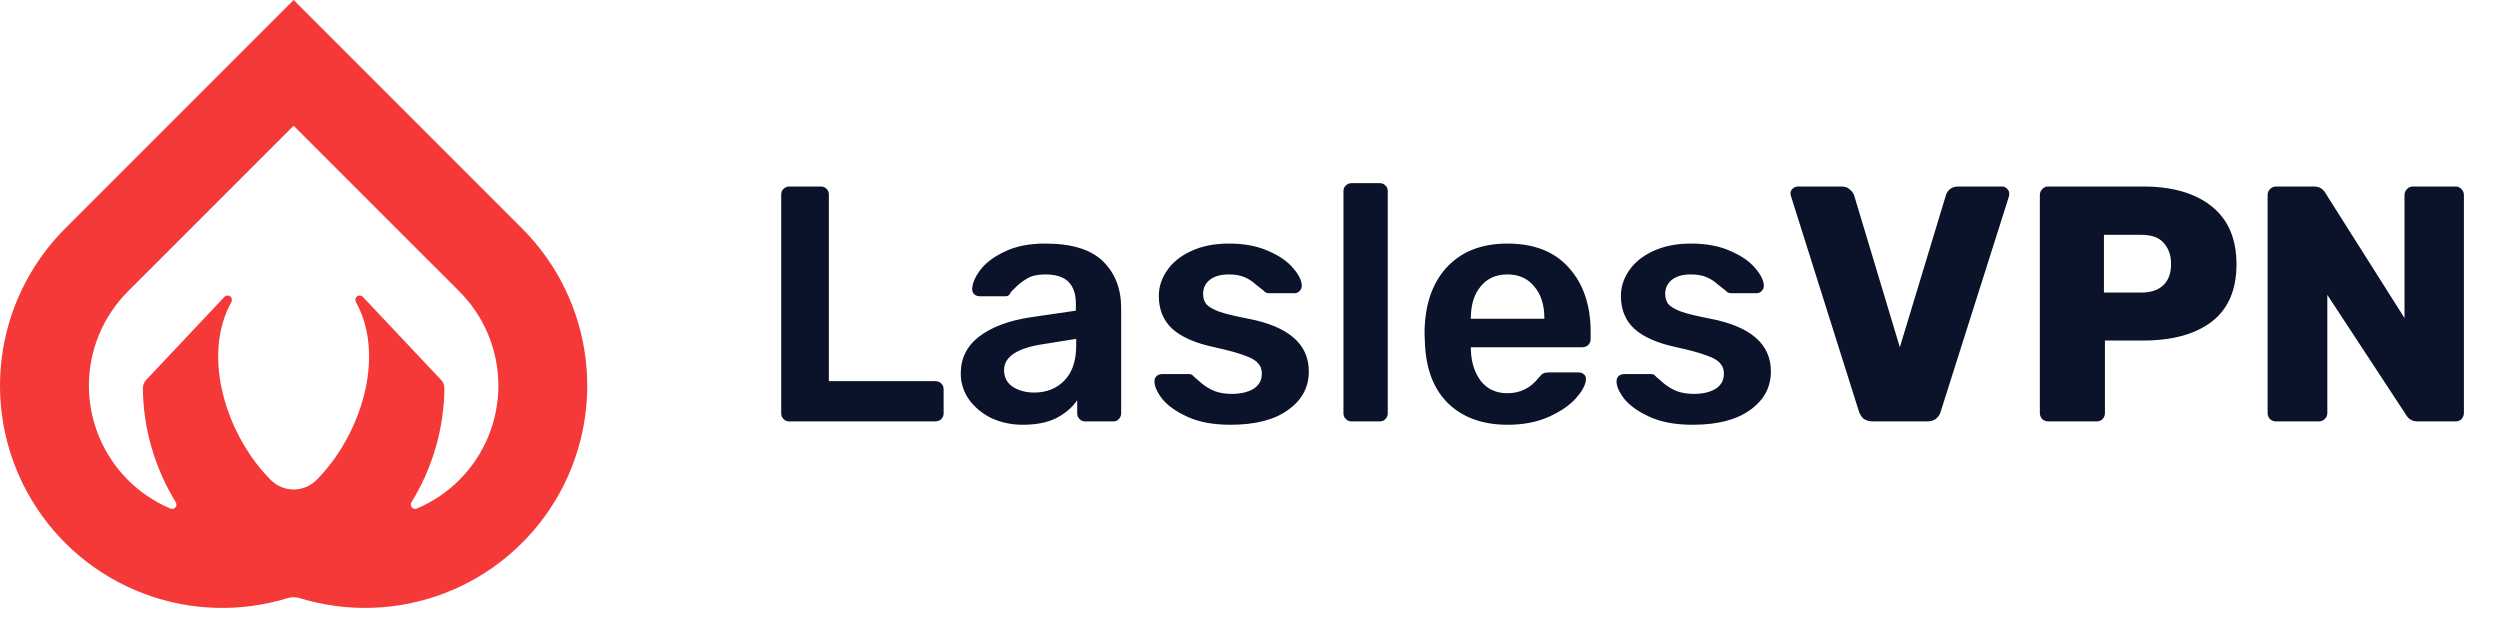
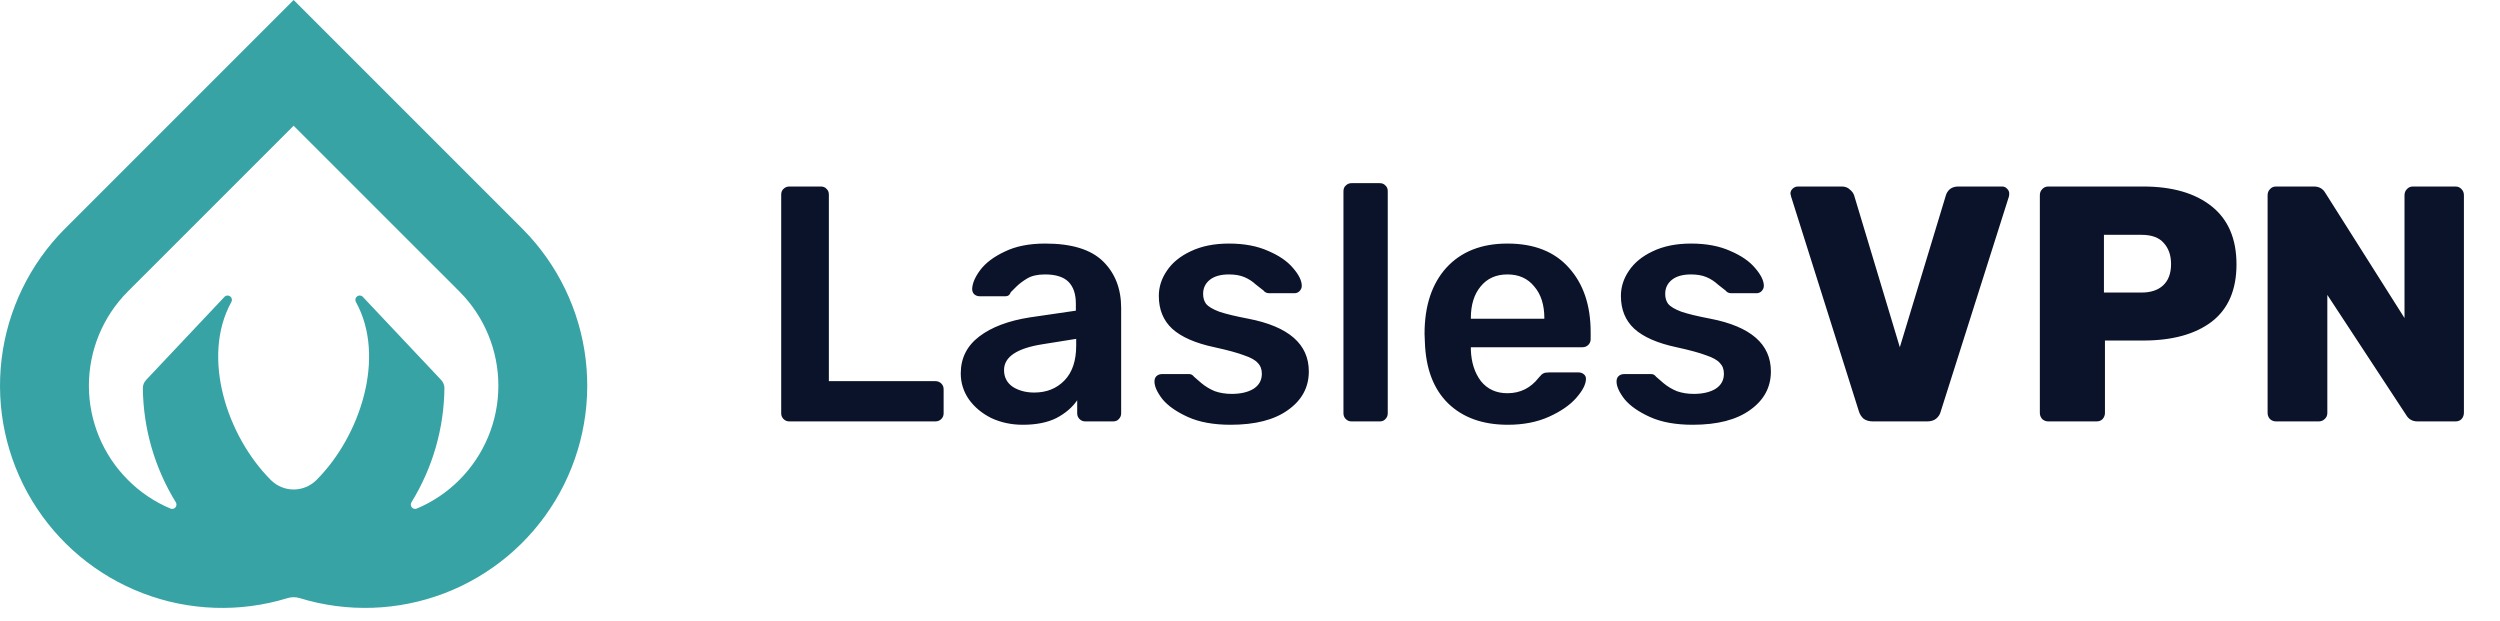
<svg xmlns="http://www.w3.org/2000/svg" width="149" height="37" viewBox="0 0 149 37" fill="none">
  <path d="M47.04 25.116C46.907 25.116 46.793 25.07 46.7 24.976C46.607 24.883 46.56 24.77 46.56 24.636V11.596C46.56 11.45 46.607 11.336 46.7 11.256C46.793 11.163 46.907 11.116 47.04 11.116H48.92C49.067 11.116 49.18 11.163 49.26 11.256C49.353 11.336 49.4 11.45 49.4 11.596V22.716H55.74C55.887 22.716 56.007 22.763 56.1 22.856C56.193 22.95 56.24 23.063 56.24 23.196V24.636C56.24 24.77 56.193 24.883 56.1 24.976C56.007 25.07 55.887 25.116 55.74 25.116H47.04ZM60.961 25.316C60.281 25.316 59.654 25.183 59.081 24.916C58.521 24.636 58.074 24.263 57.741 23.796C57.421 23.329 57.261 22.816 57.261 22.256C57.261 21.349 57.628 20.616 58.361 20.056C59.094 19.496 60.101 19.116 61.381 18.916L64.121 18.516V18.096C64.121 17.523 63.974 17.09 63.681 16.796C63.388 16.503 62.921 16.356 62.281 16.356C61.841 16.356 61.488 16.436 61.221 16.596C60.954 16.756 60.734 16.923 60.561 17.096C60.401 17.256 60.294 17.363 60.241 17.416C60.188 17.576 60.088 17.656 59.941 17.656H58.381C58.261 17.656 58.154 17.616 58.061 17.536C57.981 17.456 57.941 17.349 57.941 17.216C57.954 16.883 58.114 16.509 58.421 16.096C58.741 15.669 59.228 15.303 59.881 14.996C60.534 14.676 61.341 14.516 62.301 14.516C63.874 14.516 65.021 14.87 65.741 15.576C66.461 16.283 66.821 17.209 66.821 18.356V24.636C66.821 24.77 66.774 24.883 66.681 24.976C66.601 25.07 66.488 25.116 66.341 25.116H64.681C64.548 25.116 64.434 25.07 64.341 24.976C64.248 24.883 64.201 24.77 64.201 24.636V23.856C63.908 24.283 63.494 24.636 62.961 24.916C62.428 25.183 61.761 25.316 60.961 25.316ZM61.641 23.396C62.374 23.396 62.974 23.156 63.441 22.676C63.908 22.196 64.141 21.503 64.141 20.596V20.196L62.141 20.516C60.608 20.756 59.841 21.27 59.841 22.056C59.841 22.483 60.014 22.816 60.361 23.056C60.721 23.283 61.148 23.396 61.641 23.396ZM73.346 25.316C72.333 25.316 71.486 25.163 70.806 24.856C70.126 24.549 69.62 24.196 69.286 23.796C68.966 23.383 68.806 23.029 68.806 22.736C68.806 22.603 68.846 22.496 68.926 22.416C69.02 22.336 69.126 22.296 69.246 22.296H70.886C70.993 22.296 71.086 22.349 71.166 22.456C71.233 22.509 71.38 22.636 71.606 22.836C71.846 23.036 72.113 23.196 72.406 23.316C72.713 23.423 73.046 23.476 73.406 23.476C73.94 23.476 74.373 23.376 74.706 23.176C75.04 22.963 75.206 22.663 75.206 22.276C75.206 22.009 75.126 21.796 74.966 21.636C74.82 21.463 74.546 21.309 74.146 21.176C73.76 21.029 73.173 20.869 72.386 20.696C71.253 20.456 70.413 20.09 69.866 19.596C69.333 19.103 69.066 18.45 69.066 17.636C69.066 17.103 69.226 16.603 69.546 16.136C69.866 15.656 70.34 15.27 70.966 14.976C71.606 14.669 72.366 14.516 73.246 14.516C74.153 14.516 74.933 14.663 75.586 14.956C76.24 15.236 76.733 15.576 77.066 15.976C77.413 16.376 77.586 16.73 77.586 17.036C77.586 17.156 77.54 17.263 77.446 17.356C77.366 17.436 77.266 17.476 77.146 17.476H75.646C75.5 17.476 75.386 17.423 75.306 17.316C75.213 17.25 75.06 17.13 74.846 16.956C74.646 16.77 74.42 16.623 74.166 16.516C73.913 16.41 73.606 16.356 73.246 16.356C72.753 16.356 72.373 16.463 72.106 16.676C71.84 16.89 71.706 17.169 71.706 17.516C71.706 17.756 71.766 17.956 71.886 18.116C72.02 18.276 72.28 18.43 72.666 18.576C73.053 18.709 73.633 18.849 74.406 18.996C76.806 19.463 78.006 20.509 78.006 22.136C78.006 23.083 77.593 23.849 76.766 24.436C75.953 25.023 74.813 25.316 73.346 25.316ZM80.55 25.116C80.417 25.116 80.304 25.07 80.21 24.976C80.117 24.883 80.07 24.77 80.07 24.636V11.396C80.07 11.249 80.117 11.136 80.21 11.056C80.304 10.963 80.417 10.916 80.55 10.916H82.231C82.377 10.916 82.49 10.963 82.57 11.056C82.664 11.136 82.71 11.249 82.71 11.396V24.636C82.71 24.77 82.664 24.883 82.57 24.976C82.49 25.07 82.377 25.116 82.231 25.116H80.55ZM89.863 25.316C88.37 25.316 87.183 24.89 86.303 24.036C85.436 23.183 84.976 21.97 84.923 20.396L84.903 19.896C84.903 18.23 85.336 16.916 86.203 15.956C87.083 14.996 88.296 14.516 89.843 14.516C91.43 14.516 92.65 14.996 93.503 15.956C94.37 16.916 94.803 18.196 94.803 19.796V20.216C94.803 20.349 94.756 20.463 94.663 20.556C94.57 20.649 94.45 20.696 94.303 20.696H87.663V20.856C87.69 21.603 87.89 22.223 88.263 22.716C88.65 23.196 89.176 23.436 89.843 23.436C90.603 23.436 91.223 23.13 91.703 22.516C91.823 22.369 91.916 22.283 91.983 22.256C92.05 22.216 92.163 22.196 92.323 22.196H94.083C94.203 22.196 94.303 22.23 94.383 22.296C94.476 22.363 94.523 22.456 94.523 22.576C94.523 22.896 94.33 23.276 93.943 23.716C93.57 24.143 93.03 24.516 92.323 24.836C91.616 25.156 90.796 25.316 89.863 25.316ZM92.043 18.996V18.956C92.043 18.169 91.843 17.543 91.443 17.076C91.056 16.596 90.523 16.356 89.843 16.356C89.163 16.356 88.63 16.596 88.243 17.076C87.856 17.543 87.663 18.169 87.663 18.956V18.996H92.043ZM100.885 25.316C99.872 25.316 99.025 25.163 98.346 24.856C97.665 24.549 97.159 24.196 96.826 23.796C96.505 23.383 96.346 23.029 96.346 22.736C96.346 22.603 96.385 22.496 96.466 22.416C96.559 22.336 96.665 22.296 96.785 22.296H98.425C98.532 22.296 98.626 22.349 98.706 22.456C98.772 22.509 98.919 22.636 99.145 22.836C99.385 23.036 99.652 23.196 99.945 23.316C100.252 23.423 100.585 23.476 100.945 23.476C101.479 23.476 101.912 23.376 102.245 23.176C102.579 22.963 102.745 22.663 102.745 22.276C102.745 22.009 102.665 21.796 102.505 21.636C102.359 21.463 102.085 21.309 101.685 21.176C101.299 21.029 100.712 20.869 99.925 20.696C98.792 20.456 97.952 20.09 97.406 19.596C96.872 19.103 96.606 18.45 96.606 17.636C96.606 17.103 96.766 16.603 97.085 16.136C97.406 15.656 97.879 15.27 98.505 14.976C99.145 14.669 99.906 14.516 100.785 14.516C101.692 14.516 102.472 14.663 103.125 14.956C103.779 15.236 104.272 15.576 104.605 15.976C104.952 16.376 105.125 16.73 105.125 17.036C105.125 17.156 105.079 17.263 104.985 17.356C104.905 17.436 104.805 17.476 104.685 17.476H103.185C103.039 17.476 102.925 17.423 102.845 17.316C102.752 17.25 102.599 17.13 102.385 16.956C102.185 16.77 101.959 16.623 101.705 16.516C101.452 16.41 101.145 16.356 100.785 16.356C100.292 16.356 99.912 16.463 99.645 16.676C99.379 16.89 99.246 17.169 99.246 17.516C99.246 17.756 99.305 17.956 99.425 18.116C99.559 18.276 99.819 18.43 100.205 18.576C100.592 18.709 101.172 18.849 101.945 18.996C104.345 19.463 105.545 20.509 105.545 22.136C105.545 23.083 105.132 23.849 104.305 24.436C103.492 25.023 102.352 25.316 100.885 25.316ZM111.63 25.116C111.403 25.116 111.216 25.063 111.07 24.956C110.936 24.836 110.843 24.689 110.79 24.516L106.75 11.716L106.71 11.536C106.71 11.43 106.75 11.336 106.83 11.256C106.923 11.163 107.03 11.116 107.15 11.116H109.77C109.97 11.116 110.13 11.176 110.25 11.296C110.383 11.403 110.47 11.523 110.51 11.656L113.23 20.696L115.97 11.656C116.01 11.509 116.09 11.383 116.21 11.276C116.343 11.169 116.51 11.116 116.71 11.116H119.33C119.45 11.116 119.55 11.163 119.63 11.256C119.71 11.336 119.75 11.43 119.75 11.536C119.75 11.603 119.743 11.663 119.73 11.716L115.67 24.516C115.63 24.689 115.536 24.836 115.39 24.956C115.256 25.063 115.076 25.116 114.85 25.116H111.63ZM122.075 25.116C121.942 25.116 121.822 25.07 121.715 24.976C121.622 24.869 121.575 24.75 121.575 24.616V11.636C121.575 11.489 121.622 11.37 121.715 11.276C121.808 11.169 121.928 11.116 122.075 11.116H127.735C129.468 11.116 130.828 11.509 131.815 12.296C132.802 13.083 133.295 14.236 133.295 15.756C133.295 17.276 132.802 18.416 131.815 19.176C130.828 19.923 129.468 20.296 127.735 20.296H125.455V24.616C125.455 24.75 125.408 24.869 125.315 24.976C125.222 25.07 125.102 25.116 124.955 25.116H122.075ZM127.635 17.436C128.182 17.436 128.608 17.296 128.915 17.016C129.235 16.723 129.395 16.296 129.395 15.736C129.395 15.216 129.248 14.796 128.955 14.476C128.675 14.156 128.235 13.996 127.635 13.996H125.395V17.436H127.635ZM135.649 25.116C135.516 25.116 135.396 25.07 135.289 24.976C135.196 24.869 135.149 24.75 135.149 24.616V11.636C135.149 11.489 135.196 11.37 135.289 11.276C135.382 11.169 135.502 11.116 135.649 11.116H137.909C138.216 11.116 138.442 11.243 138.589 11.496L143.309 18.956V11.636C143.309 11.489 143.356 11.37 143.449 11.276C143.542 11.169 143.662 11.116 143.809 11.116H146.349C146.496 11.116 146.616 11.169 146.709 11.276C146.802 11.37 146.849 11.489 146.849 11.636V24.596C146.849 24.743 146.802 24.869 146.709 24.976C146.616 25.07 146.496 25.116 146.349 25.116H144.089C143.782 25.116 143.556 24.989 143.409 24.736L138.709 17.576V24.616C138.709 24.763 138.656 24.883 138.549 24.976C138.456 25.07 138.336 25.116 138.189 25.116H135.649Z" fill="#0B132A" />
-   <path d="M31.147 13.648L31.125 13.626C31.124 13.625 31.122 13.623 31.122 13.621L17.501 0L3.88 13.621C3.878 13.623 3.876 13.626 3.876 13.626L3.853 13.647C1.771 15.742 0.448 18.473 0.095 21.405C-0.258 24.338 0.38 27.304 1.906 29.833C3.433 32.362 5.761 34.308 8.521 35.361C11.28 36.415 14.313 36.516 17.136 35.648C17.373 35.575 17.628 35.575 17.865 35.648C20.688 36.515 23.721 36.414 26.48 35.361C29.239 34.307 31.567 32.361 33.094 29.833C34.62 27.304 35.258 24.338 34.905 21.405C34.553 18.473 33.23 15.742 31.147 13.648ZM8.723 22.63C8.657 22.696 8.604 22.775 8.568 22.861C8.533 22.948 8.514 23.041 8.514 23.135C8.538 25.539 9.218 27.89 10.479 29.937C10.508 29.983 10.521 30.038 10.517 30.092C10.513 30.146 10.492 30.198 10.457 30.24C10.421 30.282 10.374 30.311 10.321 30.324C10.268 30.337 10.212 30.333 10.162 30.312C9.213 29.913 8.352 29.334 7.625 28.605C6.136 27.116 5.299 25.097 5.298 22.991C5.297 20.886 6.131 18.865 7.618 17.374L17.501 7.493L27.383 17.374C28.87 18.865 29.704 20.885 29.703 22.991C29.702 25.097 28.865 27.116 27.376 28.605C26.649 29.334 25.788 29.913 24.84 30.312C24.789 30.333 24.733 30.337 24.68 30.324C24.627 30.311 24.58 30.281 24.544 30.24C24.509 30.198 24.488 30.146 24.484 30.092C24.48 30.038 24.493 29.983 24.522 29.937C25.784 27.89 26.463 25.539 26.488 23.135C26.488 23.041 26.469 22.948 26.433 22.861C26.397 22.775 26.344 22.696 26.278 22.63L21.604 17.672C21.557 17.633 21.498 17.612 21.438 17.612C21.377 17.612 21.319 17.633 21.272 17.672C21.226 17.71 21.194 17.764 21.183 17.824C21.172 17.884 21.183 17.945 21.213 17.998C23.028 21.283 21.467 26.002 18.864 28.605L18.85 28.619C18.491 28.974 18.006 29.174 17.5 29.174C16.995 29.173 16.51 28.974 16.151 28.618L16.138 28.605C13.534 26.002 11.974 21.284 13.789 17.998C13.819 17.946 13.83 17.884 13.819 17.825C13.808 17.765 13.776 17.711 13.73 17.672C13.683 17.634 13.625 17.612 13.564 17.612C13.504 17.612 13.445 17.634 13.398 17.672L8.723 22.63Z" fill="#F53838" />
+   <path d="M31.147 13.648L31.125 13.626C31.124 13.625 31.122 13.623 31.122 13.621L17.501 0L3.88 13.621C3.878 13.623 3.876 13.626 3.876 13.626L3.853 13.647C1.771 15.742 0.448 18.473 0.095 21.405C-0.258 24.338 0.38 27.304 1.906 29.833C3.433 32.362 5.761 34.308 8.521 35.361C11.28 36.415 14.313 36.516 17.136 35.648C17.373 35.575 17.628 35.575 17.865 35.648C20.688 36.515 23.721 36.414 26.48 35.361C29.239 34.307 31.567 32.361 33.094 29.833C34.62 27.304 35.258 24.338 34.905 21.405C34.553 18.473 33.23 15.742 31.147 13.648ZM8.723 22.63C8.657 22.696 8.604 22.775 8.568 22.861C8.533 22.948 8.514 23.041 8.514 23.135C8.538 25.539 9.218 27.89 10.479 29.937C10.508 29.983 10.521 30.038 10.517 30.092C10.513 30.146 10.492 30.198 10.457 30.24C10.421 30.282 10.374 30.311 10.321 30.324C10.268 30.337 10.212 30.333 10.162 30.312C9.213 29.913 8.352 29.334 7.625 28.605C6.136 27.116 5.299 25.097 5.298 22.991C5.297 20.886 6.131 18.865 7.618 17.374L17.501 7.493L27.383 17.374C28.87 18.865 29.704 20.885 29.703 22.991C29.702 25.097 28.865 27.116 27.376 28.605C26.649 29.334 25.788 29.913 24.84 30.312C24.789 30.333 24.733 30.337 24.68 30.324C24.627 30.311 24.58 30.281 24.544 30.24C24.509 30.198 24.488 30.146 24.484 30.092C24.48 30.038 24.493 29.983 24.522 29.937C25.784 27.89 26.463 25.539 26.488 23.135C26.488 23.041 26.469 22.948 26.433 22.861C26.397 22.775 26.344 22.696 26.278 22.63L21.604 17.672C21.557 17.633 21.498 17.612 21.438 17.612C21.377 17.612 21.319 17.633 21.272 17.672C21.226 17.71 21.194 17.764 21.183 17.824C21.172 17.884 21.183 17.945 21.213 17.998C23.028 21.283 21.467 26.002 18.864 28.605L18.85 28.619C18.491 28.974 18.006 29.174 17.5 29.174C16.995 29.173 16.51 28.974 16.151 28.618L16.138 28.605C13.534 26.002 11.974 21.284 13.789 17.998C13.819 17.946 13.83 17.884 13.819 17.825C13.808 17.765 13.776 17.711 13.73 17.672C13.683 17.634 13.625 17.612 13.564 17.612C13.504 17.612 13.445 17.634 13.398 17.672L8.723 22.63Z" fill="#38a3a5" />
</svg>
